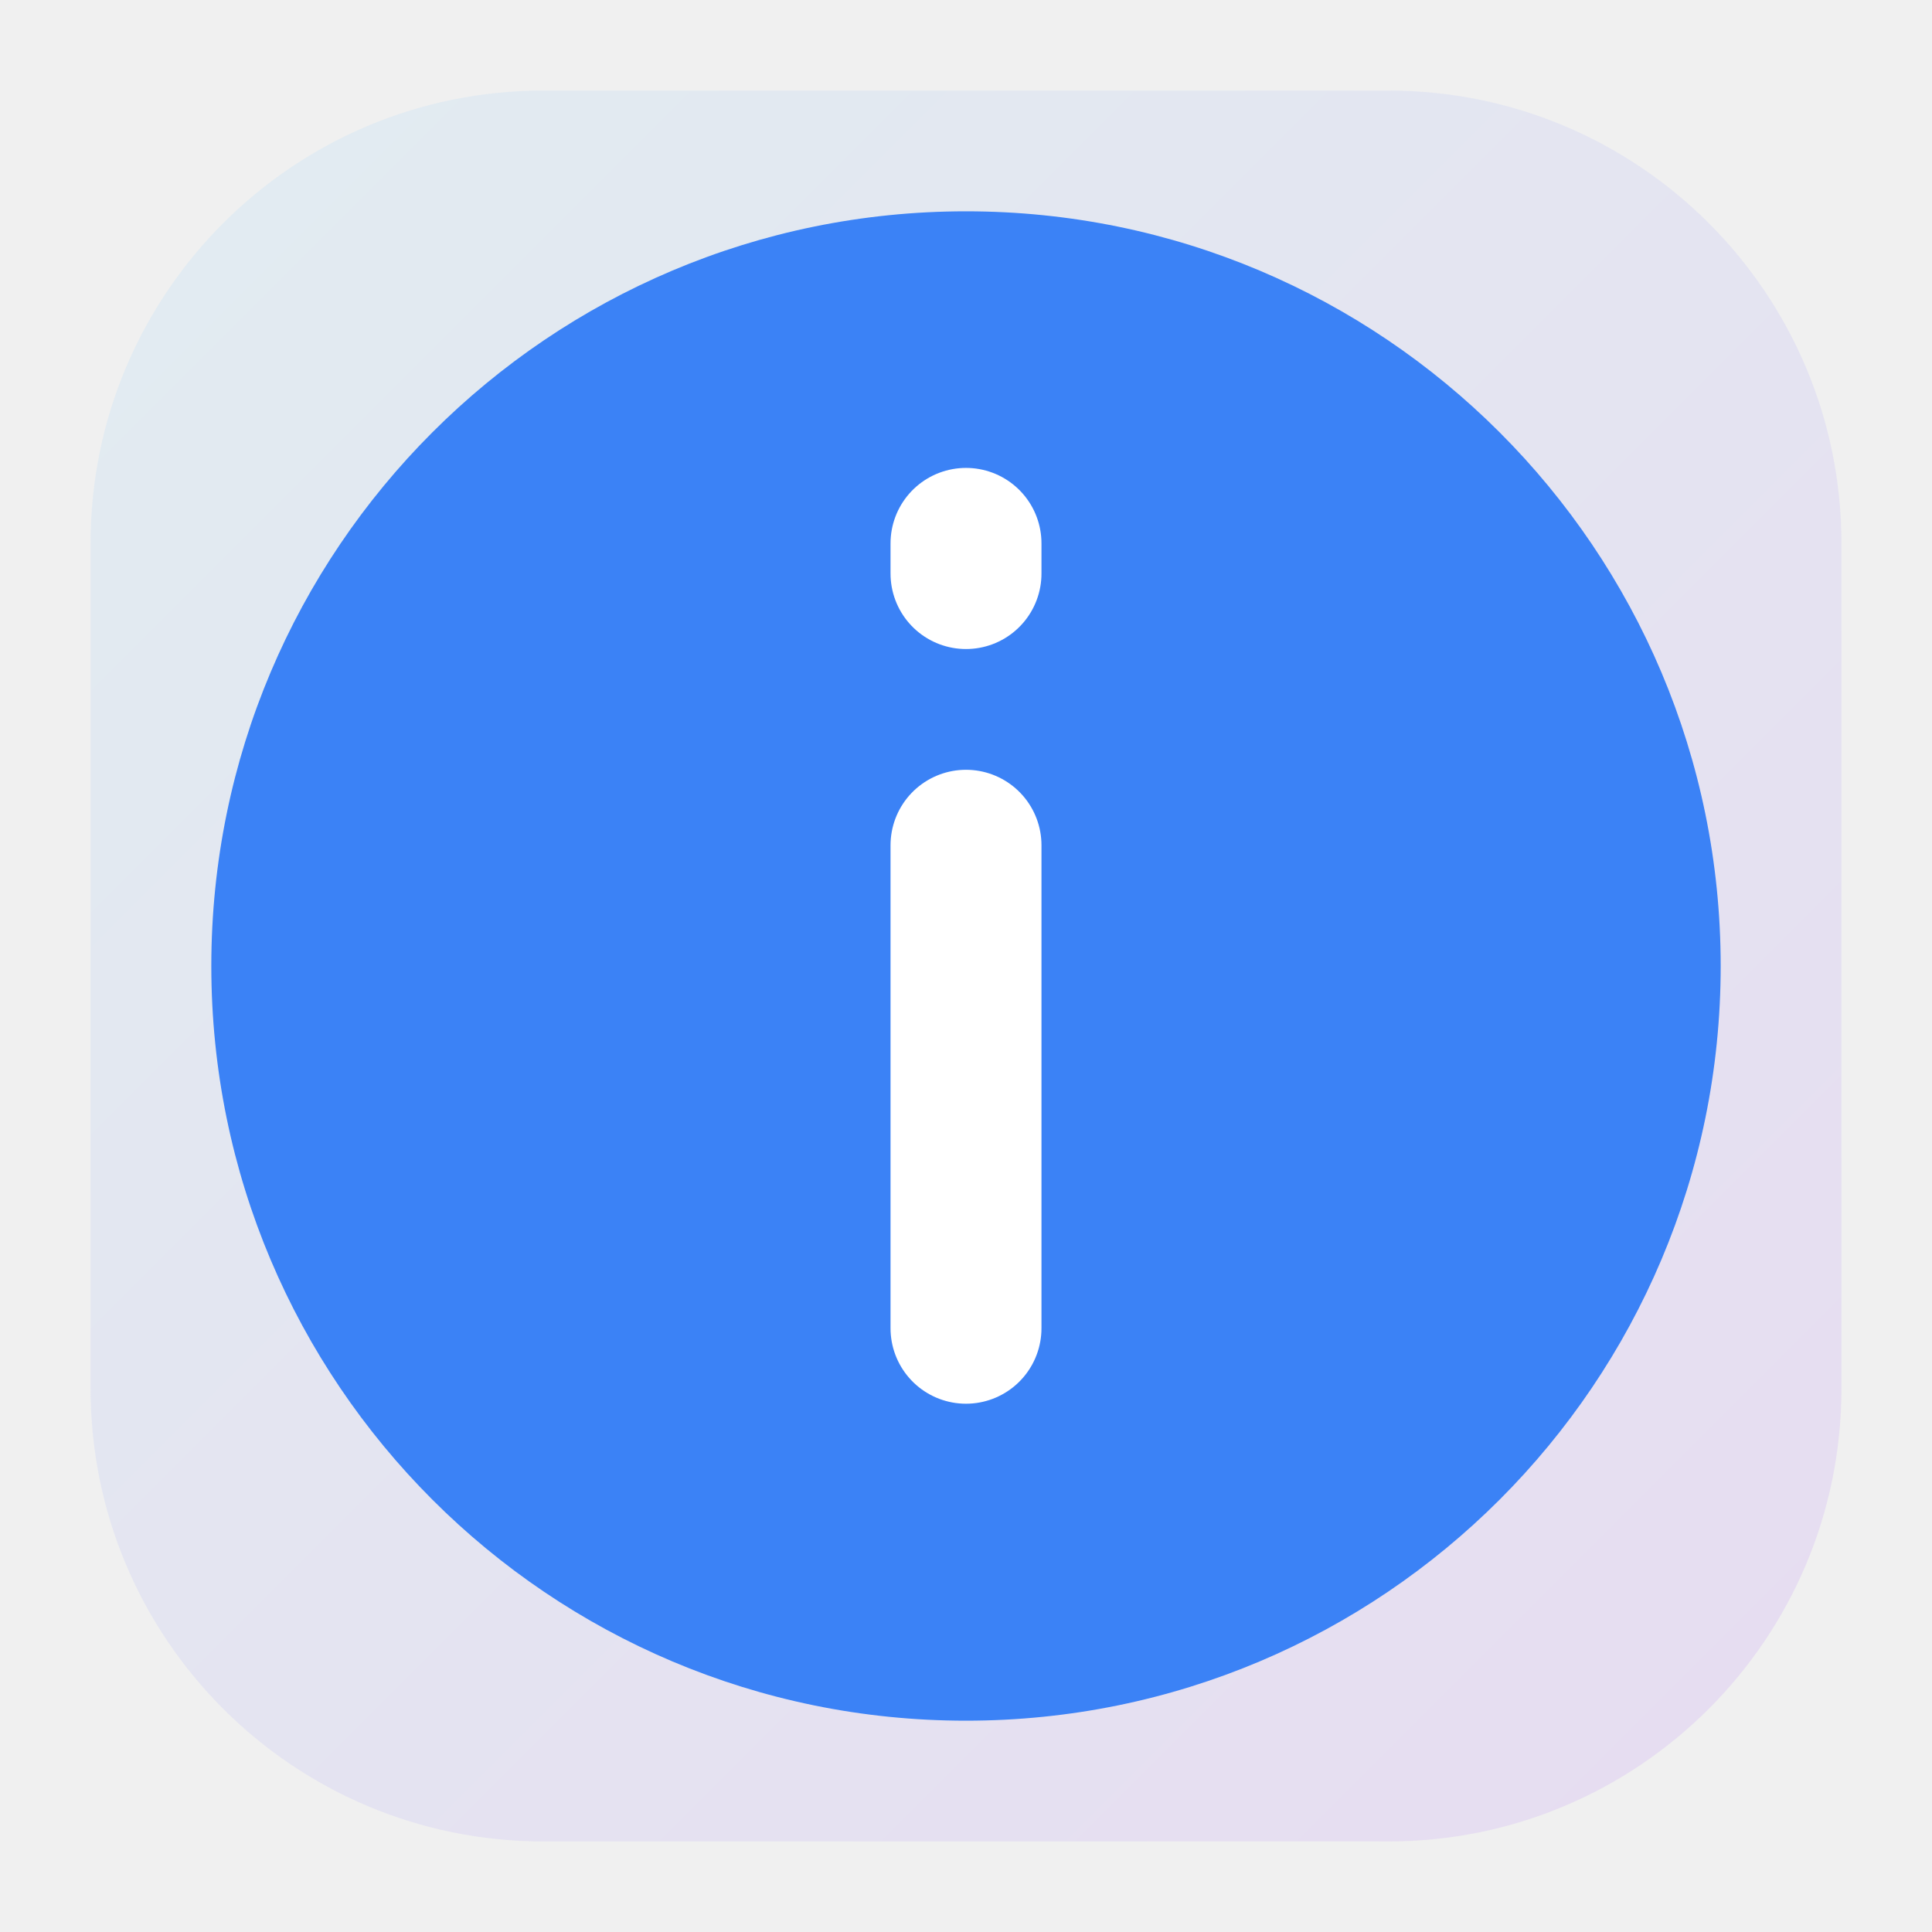
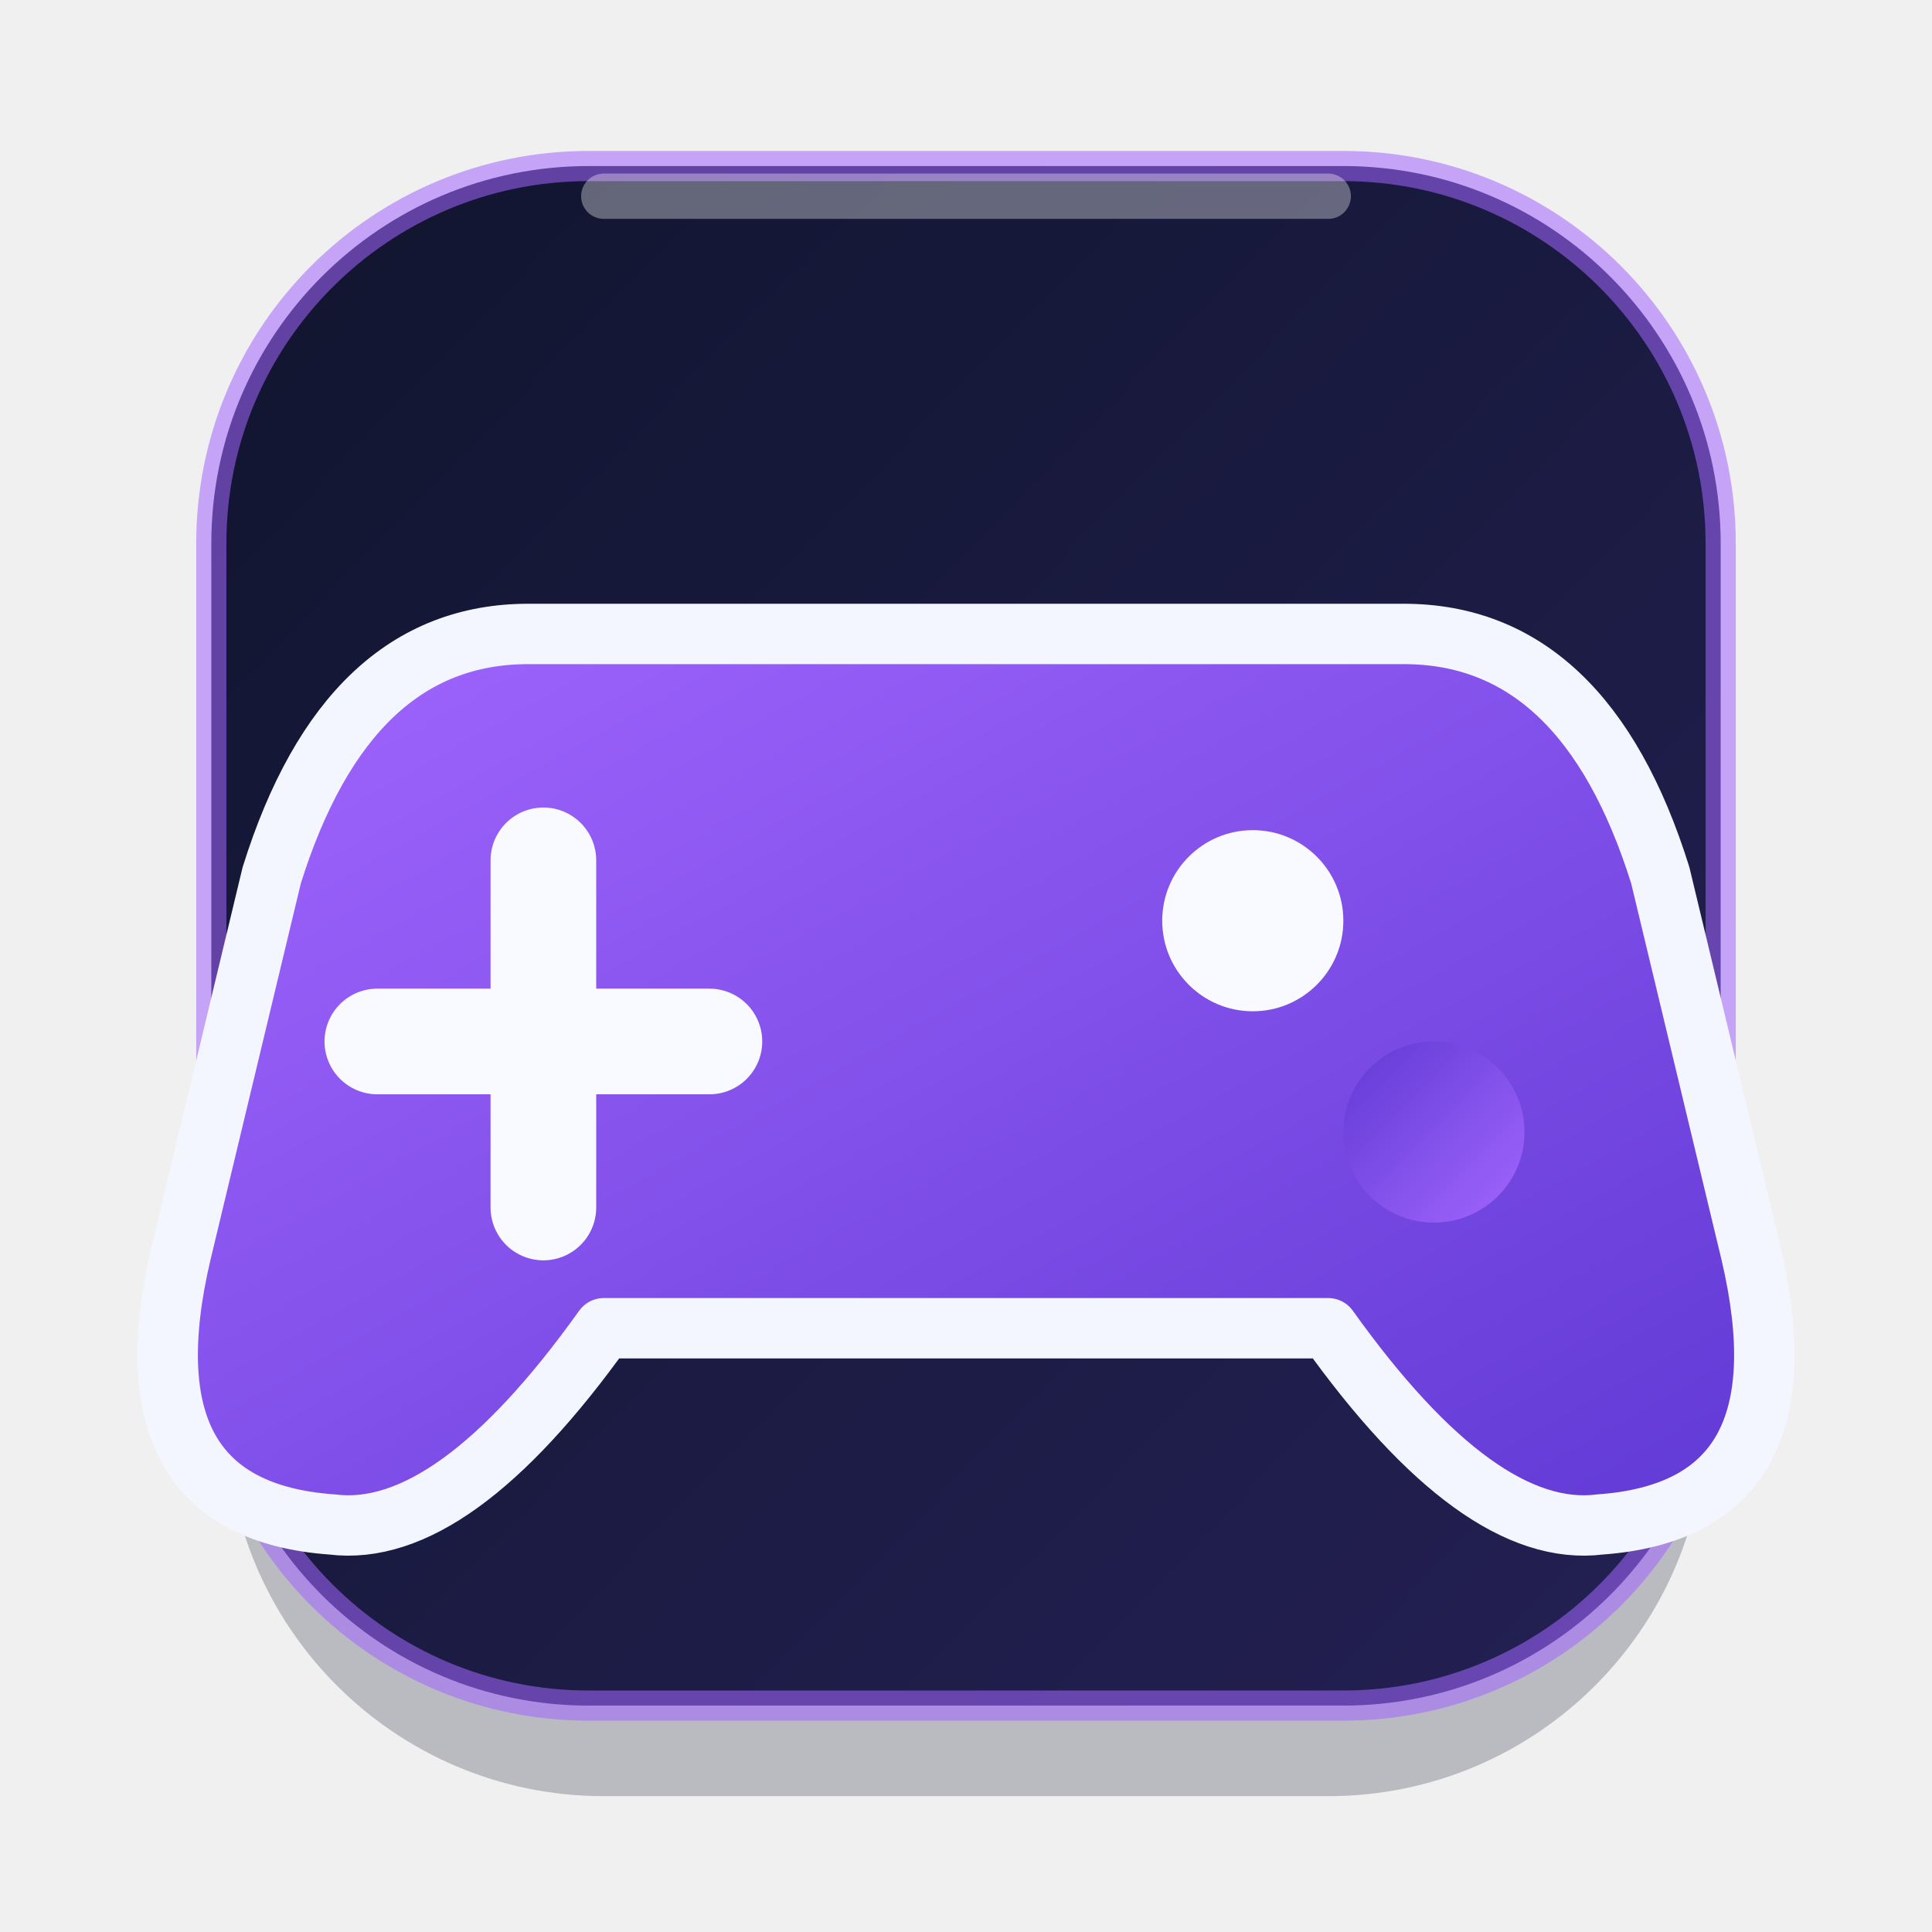
- <svg xmlns="http://www.w3.org/2000/svg" width="64" height="64" viewBox="0 0 64 64" role="img" aria-label="Gaming Hub">
+ <svg xmlns="http://www.w3.org/2000/svg" width="128" height="128" viewBox="0 0 128 128" role="img" aria-labelledby="title desc">
  <defs>
-     <linearGradient id="g" x1="0" y1="0" x2="1" y2="1">
-       <stop stop-color="#38BDF8" />
-       <stop offset=".52" stop-color="#6366F1" />
-       <stop offset="1" stop-color="#C026D3" />
+     <linearGradient id="tile" x1="0" y1="0" x2="1" y2="1">
+       <stop stop-color="#10152e" />
+       <stop offset="1" stop-color="#242054" />
    </linearGradient>
-     <linearGradient id="bg" x1="0" y1="0" x2="1" y2="1">
-       <stop stop-color="#7DD3FC" />
-       <stop offset="1" stop-color="#A855F7" />
+     <linearGradient id="accent" x1="0" y1="0" x2="1" y2="1">
+       <stop stop-color="#a266ff" />
+       <stop offset="1" stop-color="#6039d4" />
    </linearGradient>
-     <filter id="shadow" x="-30%" y="-30%" width="160%" height="160%">
-       <feGaussianBlur stdDeviation="1.2" />
-     </filter>
+     <linearGradient id="accent2" x1="0" y1="0" x2="1" y2="1">
+       <stop stop-color="#6039d4" />
+       <stop offset="1" stop-color="#a266ff" />
+     </linearGradient>
  </defs>
-   <rect x="3" y="3" width="58" height="58" rx="15" fill="url(#bg)" opacity=".13" />
-   <g>
-     <circle cx="32" cy="32" r="25" fill="#3B82F6" />
-     <path d="M32 28 V44 M32 18 V19" stroke="#FFFFFF" stroke-width="5" stroke-linecap="round" />
-   </g>
+   <rect x="15" y="13" width="98" height="102" rx="25" fill="#071025" opacity=".24" transform="translate(0 4)" />
+   <rect x="14" y="11" width="100" height="102" rx="25" fill="url(#tile)" stroke="#a266ff" stroke-opacity=".55" stroke-width="2" />
+   <path d="M40 13h48" stroke="#ffffff" stroke-opacity=".34" stroke-width="3" stroke-linecap="round" />
+   <path d="M35 42q-12 0-17 16l-6 25q-4 17 10 18 8 1 18-13h48q10 14 18 13 14-1 10-18l-6-25q-5-16-17-16Z" fill="url(#accent)" stroke="#f4f6ff" stroke-width="4" stroke-linecap="round" stroke-linejoin="round" />
+   <path d="M36 57v23m-11-11h22" stroke="#f8faff" stroke-width="7" stroke-linecap="round" stroke-linejoin="round" />
+   <circle cx="83" cy="61" r="6" fill="#f8faff" />
+   <circle cx="95" cy="75" r="6" fill="url(#accent2)" />
</svg>
